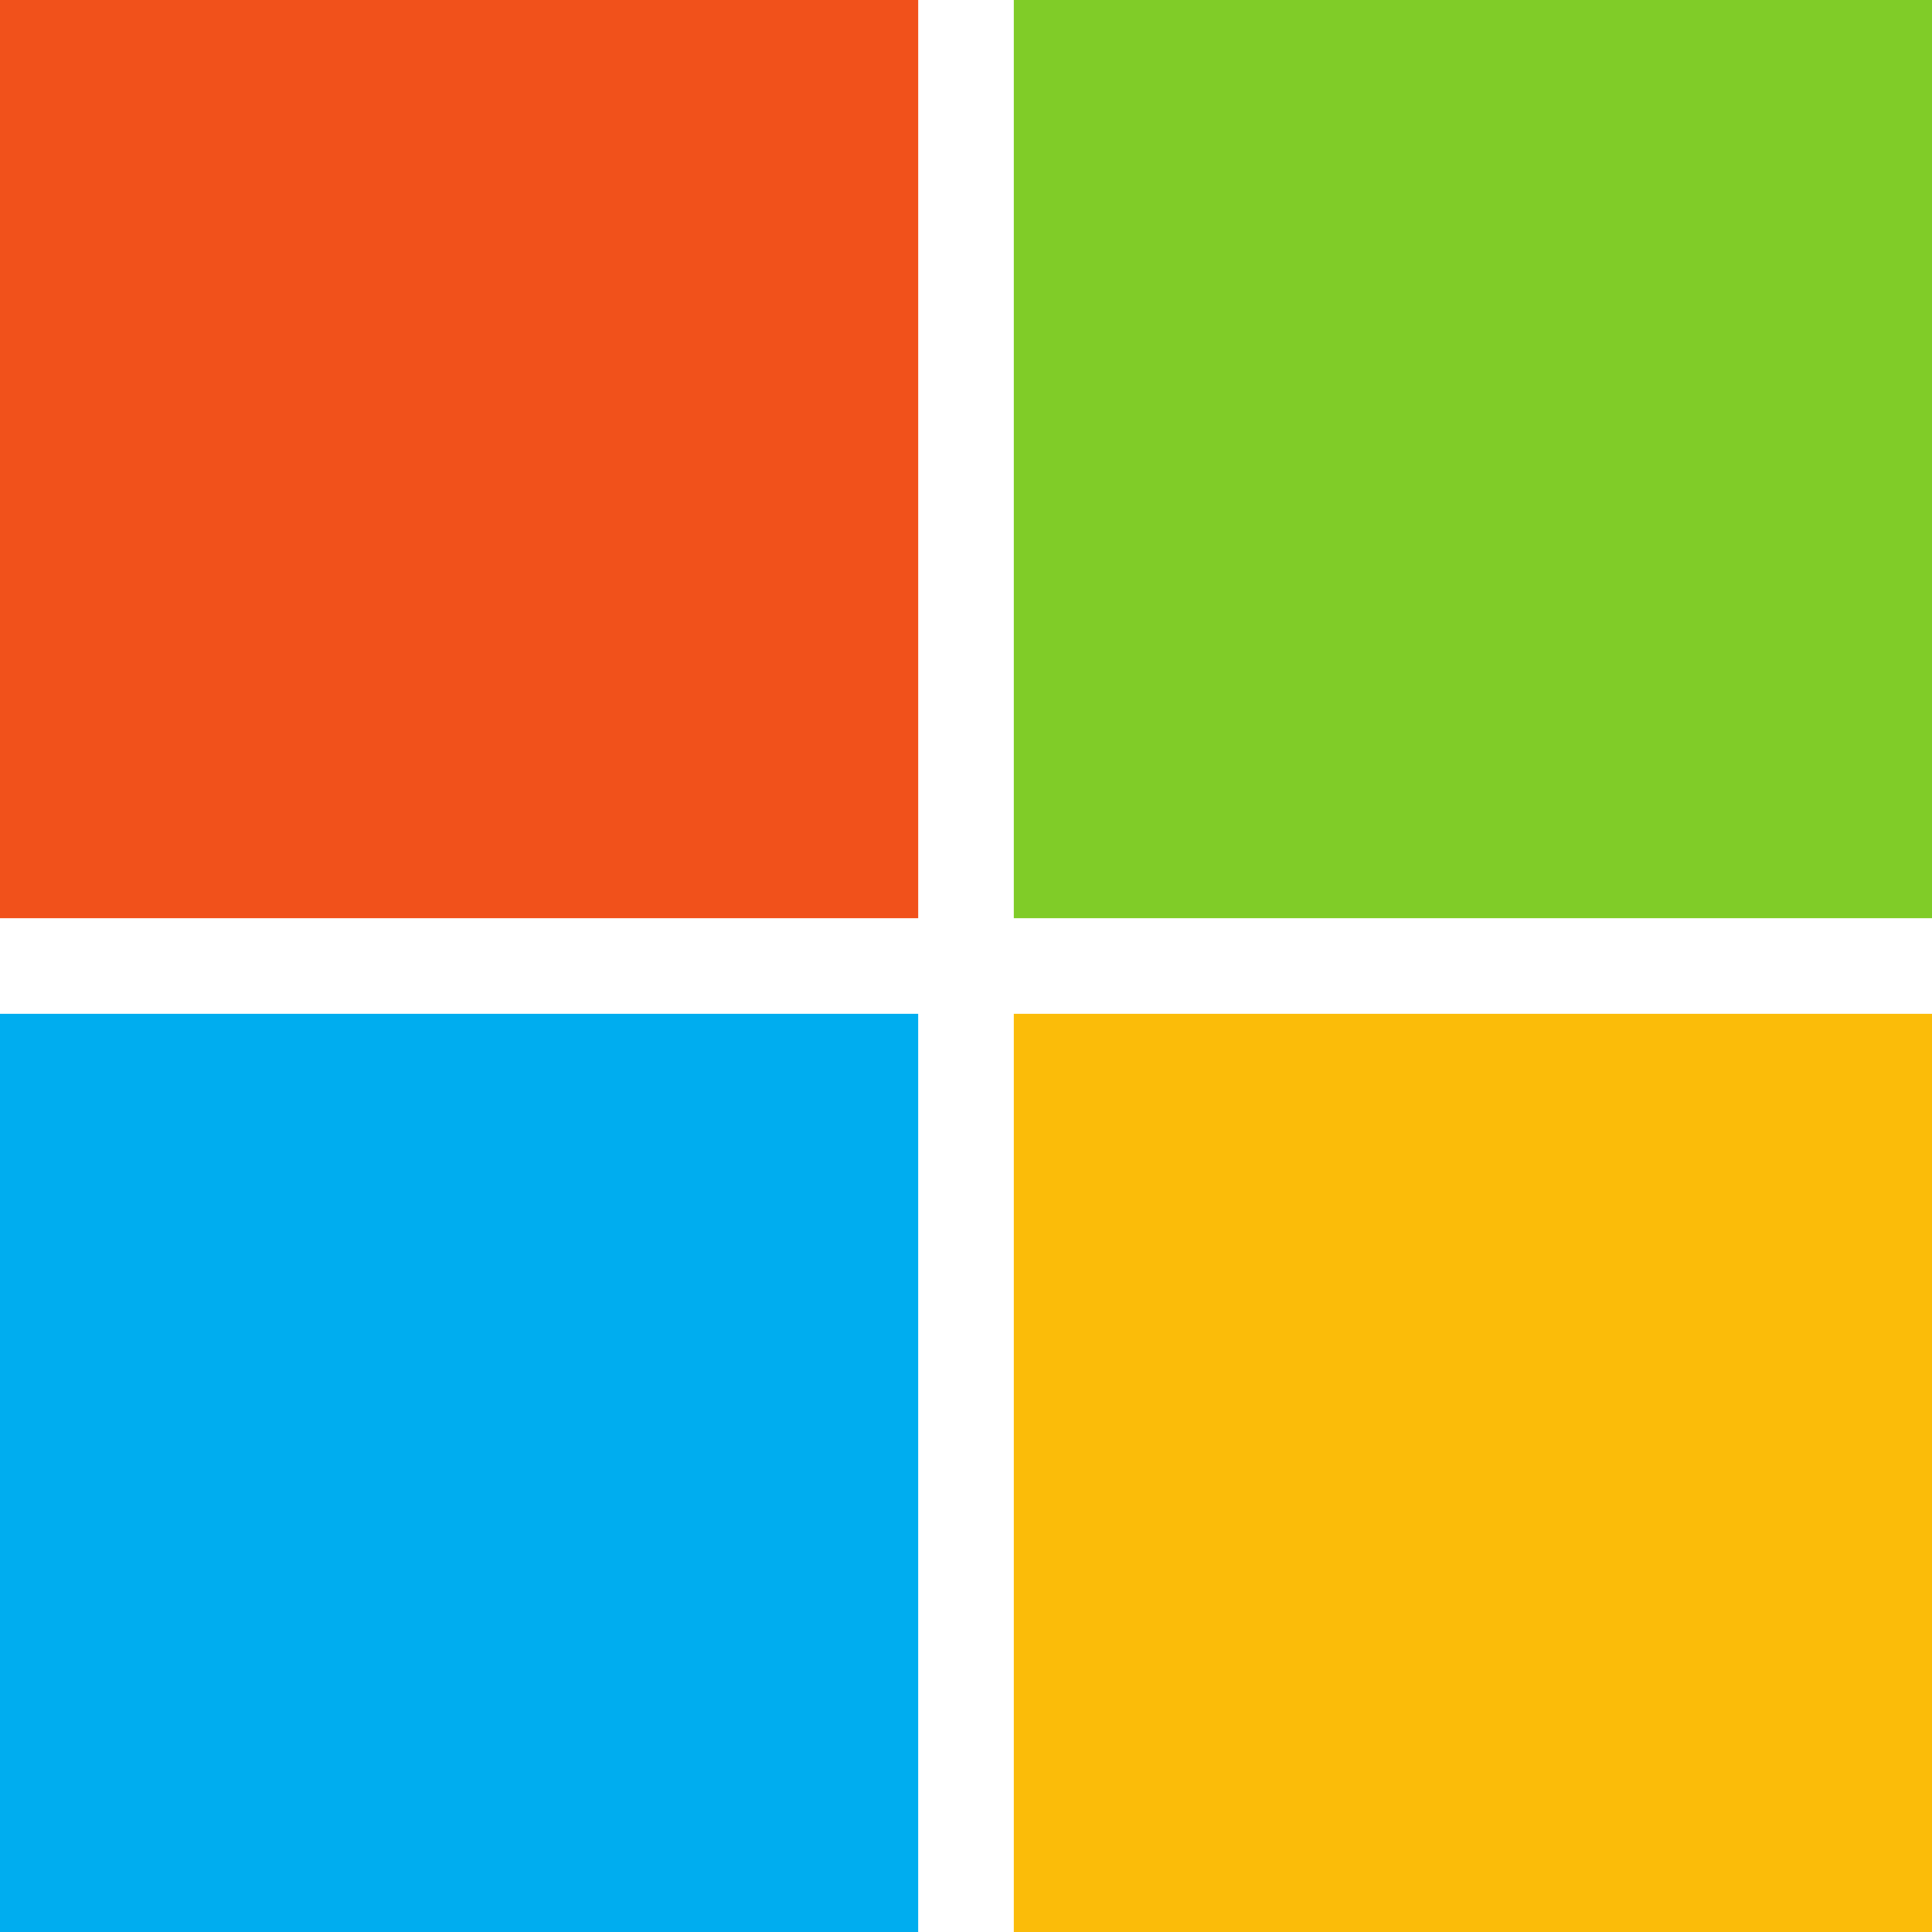
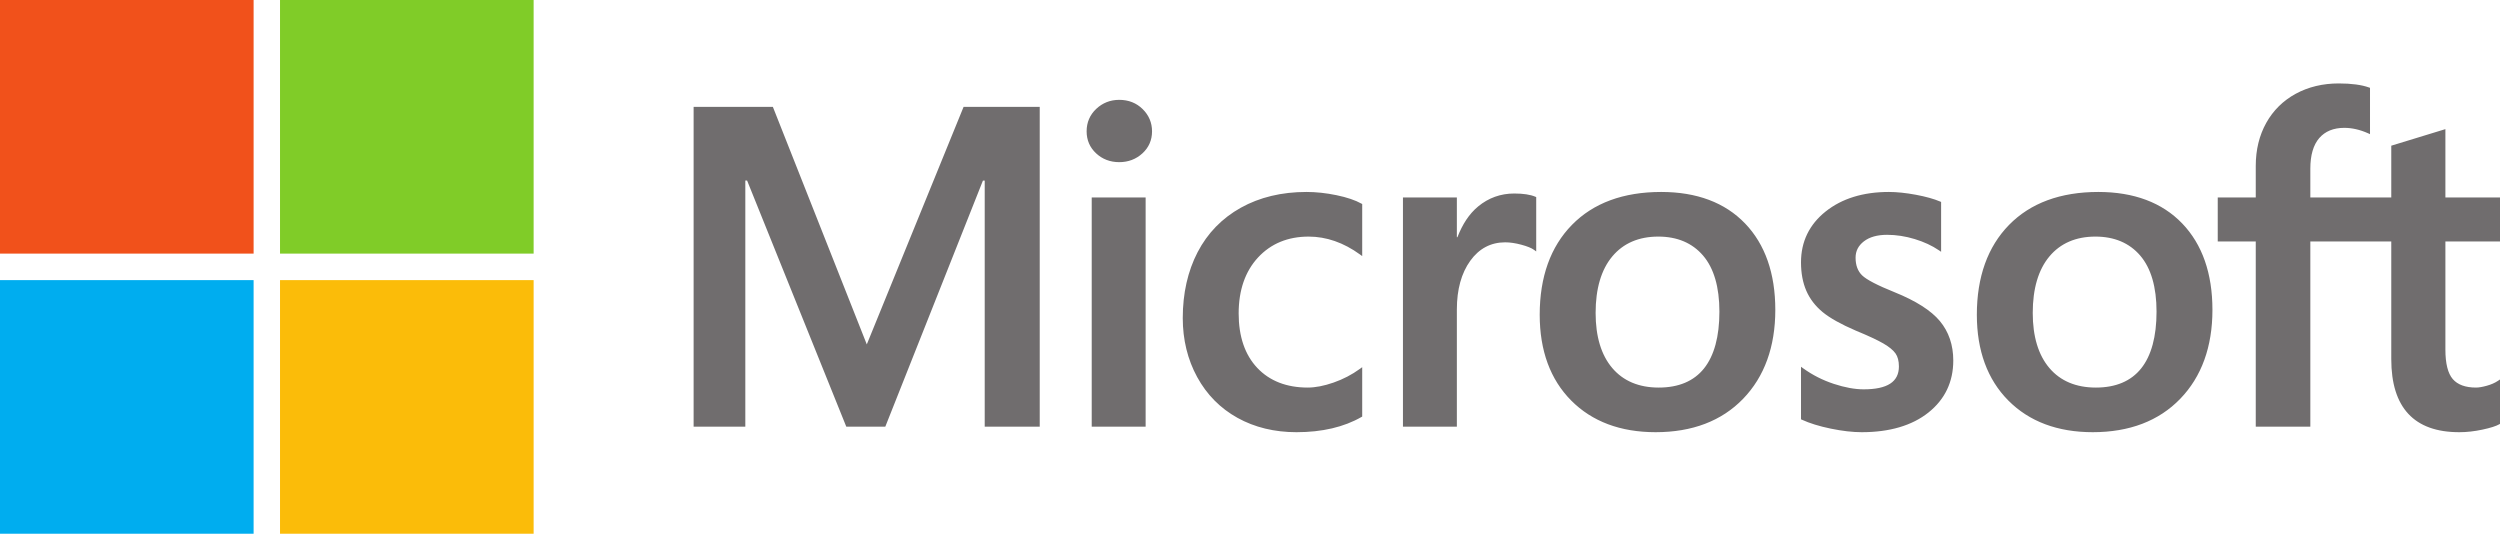
- <svg xmlns="http://www.w3.org/2000/svg" width="256px" height="256px" viewBox="0 0 256 256" version="1.1" preserveAspectRatio="xMidYMid">
+ <svg xmlns="http://www.w3.org/2000/svg" width="512px" height="110px" viewBox="0 0 512 110" version="1.1" preserveAspectRatio="xMidYMid">
  <g>
-     <polygon fill="#F1511B" points="121.666 121.666 0 121.666 0 0 121.666 0" />
-     <polygon fill="#80CC28" points="256 121.666 134.335 121.666 134.335 0 256 0" />
-     <polygon fill="#00ADEF" points="121.663 256.002 0 256.002 0 134.336 121.663 134.336" />
-     <polygon fill="#FBBC09" points="256 256.002 134.335 256.002 134.335 134.336 256 134.336" />
+     <path d="M512,49.449 L512,40.444 L500.818,40.444 L500.818,26.446 L500.442,26.561 L489.939,29.775 L489.733,29.838 L489.733,40.444 L473.156,40.444 L473.156,34.536 C473.156,31.785 473.771,29.679 474.984,28.275 C476.188,26.888 477.91,26.183 480.106,26.183 C481.685,26.183 483.32,26.555 484.965,27.288 L485.378,27.472 L485.378,17.989 L485.184,17.918 C483.649,17.366 481.561,17.088 478.974,17.088 C475.712,17.088 472.749,17.798 470.164,19.205 C467.578,20.613 465.544,22.624 464.119,25.181 C462.699,27.735 461.979,30.684 461.979,33.948 L461.979,40.444 L454.193,40.444 L454.193,49.449 L461.979,49.449 L461.979,87.382 L473.156,87.382 L473.156,49.449 L489.733,49.449 L489.733,73.555 C489.733,83.483 494.415,88.514 503.651,88.514 C505.169,88.514 506.765,88.336 508.397,87.987 C510.057,87.63 511.187,87.273 511.853,86.892 L512,86.805 L512,77.717 L511.546,78.018 C510.939,78.423 510.184,78.753 509.298,78.998 C508.408,79.248 507.665,79.374 507.09,79.374 C504.926,79.374 503.326,78.791 502.332,77.64 C501.328,76.48 500.818,74.449 500.818,71.609 L500.818,49.449 L512,49.449 L512,49.449 Z M429.232,79.375 C425.175,79.375 421.977,78.029 419.722,75.38 C417.455,72.716 416.305,68.919 416.305,64.095 C416.305,59.118 417.455,55.223 419.724,52.512 C421.979,49.82 425.147,48.453 429.141,48.453 C433.016,48.453 436.101,49.758 438.311,52.335 C440.532,54.924 441.659,58.788 441.659,63.823 C441.659,68.92 440.599,72.836 438.509,75.455 C436.434,78.054 433.313,79.375 429.232,79.375 L429.232,79.375 Z M429.73,39.313 C421.99,39.313 415.842,41.581 411.459,46.054 C407.079,50.528 404.858,56.718 404.858,64.456 C404.858,71.805 407.026,77.716 411.302,82.023 C415.578,86.331 421.398,88.513 428.597,88.513 C436.1,88.513 442.125,86.214 446.507,81.679 C450.888,77.148 453.107,71.017 453.107,63.46 C453.107,55.996 451.024,50.041 446.915,45.763 C442.803,41.483 437.02,39.313 429.73,39.313 L429.73,39.313 Z M386.836,39.313 C381.571,39.313 377.217,40.66 373.889,43.315 C370.543,45.986 368.845,49.49 368.845,53.729 C368.845,55.932 369.211,57.89 369.933,59.549 C370.658,61.215 371.781,62.681 373.273,63.912 C374.754,65.133 377.038,66.412 380.067,67.713 C382.612,68.76 384.511,69.647 385.717,70.345 C386.896,71.03 387.733,71.718 388.205,72.388 C388.664,73.043 388.897,73.941 388.897,75.049 C388.897,78.202 386.536,79.736 381.677,79.736 C379.874,79.736 377.818,79.36 375.566,78.618 C373.312,77.877 371.207,76.811 369.309,75.445 L368.845,75.113 L368.845,85.873 L369.015,85.952 C370.597,86.682 372.591,87.298 374.941,87.783 C377.287,88.267 379.417,88.514 381.269,88.514 C386.982,88.514 391.583,87.161 394.94,84.49 C398.318,81.801 400.031,78.215 400.031,73.828 C400.031,70.665 399.109,67.951 397.292,65.763 C395.488,63.593 392.356,61.6 387.988,59.839 C384.508,58.442 382.278,57.283 381.359,56.393 C380.472,55.533 380.022,54.317 380.022,52.778 C380.022,51.412 380.578,50.319 381.719,49.433 C382.868,48.543 384.468,48.09 386.475,48.09 C388.338,48.09 390.243,48.384 392.138,48.961 C394.032,49.537 395.694,50.309 397.083,51.254 L397.539,51.566 L397.539,41.358 L397.364,41.283 C396.083,40.733 394.394,40.264 392.343,39.882 C390.3,39.505 388.447,39.313 386.836,39.313 L386.836,39.313 Z M339.706,79.375 C335.65,79.375 332.451,78.029 330.197,75.38 C327.929,72.716 326.782,68.92 326.782,64.095 C326.782,59.118 327.93,55.223 330.2,52.512 C332.453,49.82 335.621,48.453 339.616,48.453 C343.491,48.453 346.576,49.758 348.786,52.335 C351.007,54.924 352.134,58.788 352.134,63.823 C352.134,68.92 351.073,72.836 348.983,75.455 C346.908,78.054 343.788,79.375 339.706,79.375 L339.706,79.375 Z M340.205,39.313 C332.463,39.313 326.315,41.581 321.935,46.054 C317.554,50.528 315.332,56.718 315.332,64.456 C315.332,71.808 317.501,77.716 321.777,82.023 C326.053,86.331 331.872,88.513 339.073,88.513 C346.574,88.513 352.601,86.214 356.982,81.679 C361.362,77.148 363.583,71.017 363.583,63.46 C363.583,55.996 361.499,50.041 357.389,45.763 C353.276,41.483 347.494,39.313 340.205,39.313 L340.205,39.313 Z M298.365,48.573 L298.365,40.444 L287.324,40.444 L287.324,87.381 L298.365,87.381 L298.365,63.371 C298.365,59.288 299.29,55.934 301.117,53.401 C302.92,50.898 305.324,49.629 308.258,49.629 C309.252,49.629 310.368,49.793 311.577,50.118 C312.774,50.44 313.641,50.79 314.152,51.159 L314.616,51.495 L314.616,40.364 L314.437,40.287 C313.409,39.85 311.954,39.63 310.114,39.63 C307.339,39.63 304.856,40.521 302.73,42.276 C300.863,43.819 299.513,45.935 298.482,48.573 L298.365,48.573 L298.365,48.573 Z M267.552,39.313 C262.487,39.313 257.968,40.4 254.125,42.541 C250.274,44.686 247.296,47.75 245.27,51.646 C243.253,55.533 242.229,60.073 242.229,65.136 C242.229,69.57 243.222,73.64 245.184,77.227 C247.148,80.819 249.928,83.63 253.446,85.58 C256.96,87.527 261.021,88.514 265.517,88.514 C270.763,88.514 275.243,87.465 278.835,85.397 L278.98,85.313 L278.98,75.198 L278.517,75.537 C276.89,76.722 275.071,77.668 273.115,78.349 C271.163,79.03 269.384,79.374 267.825,79.374 C263.492,79.374 260.015,78.019 257.49,75.347 C254.96,72.67 253.677,68.913 253.677,64.184 C253.677,59.426 255.015,55.572 257.651,52.727 C260.28,49.892 263.764,48.454 268.007,48.454 C271.636,48.454 275.172,49.683 278.518,52.11 L278.98,52.446 L278.98,41.788 L278.831,41.704 C277.572,40.999 275.855,40.417 273.723,39.976 C271.601,39.535 269.525,39.313 267.552,39.313 L267.552,39.313 Z M234.625,40.444 L223.583,40.444 L223.583,87.381 L234.625,87.381 L234.625,40.444 L234.625,40.444 Z M229.217,20.449 C227.4,20.449 225.815,21.068 224.513,22.293 C223.205,23.523 222.541,25.071 222.541,26.897 C222.541,28.695 223.197,30.214 224.492,31.411 C225.778,32.604 227.368,33.209 229.217,33.209 C231.065,33.209 232.661,32.604 233.963,31.413 C235.273,30.214 235.938,28.695 235.938,26.897 C235.938,25.135 235.291,23.602 234.017,22.343 C232.744,21.086 231.128,20.449 229.217,20.449 L229.217,20.449 Z M201.669,36.982 L201.669,87.381 L212.937,87.381 L212.937,21.886 L197.342,21.886 L177.519,70.533 L158.283,21.886 L142.053,21.886 L142.053,87.381 L152.642,87.381 L152.642,36.977 L153.006,36.977 L173.319,87.381 L181.31,87.381 L201.305,36.982 L201.669,36.982 L201.669,36.982 Z" fill="#706D6E" />
+     <g>
+       <polygon fill="#F1511B" points="51.939 51.939 0 51.939 0 0 51.939 0" />
+       <polygon fill="#80CC28" points="109.287 51.939 57.348 51.939 57.348 0 109.287 0" />
+       <polygon fill="#00ADEF" points="51.938 109.307 0 109.307 0 57.368 51.938 57.368" />
+       <polygon fill="#FBBC09" points="109.287 109.307 57.348 109.307 57.348 57.368 109.287 57.368" />
+     </g>
  </g>
</svg>
